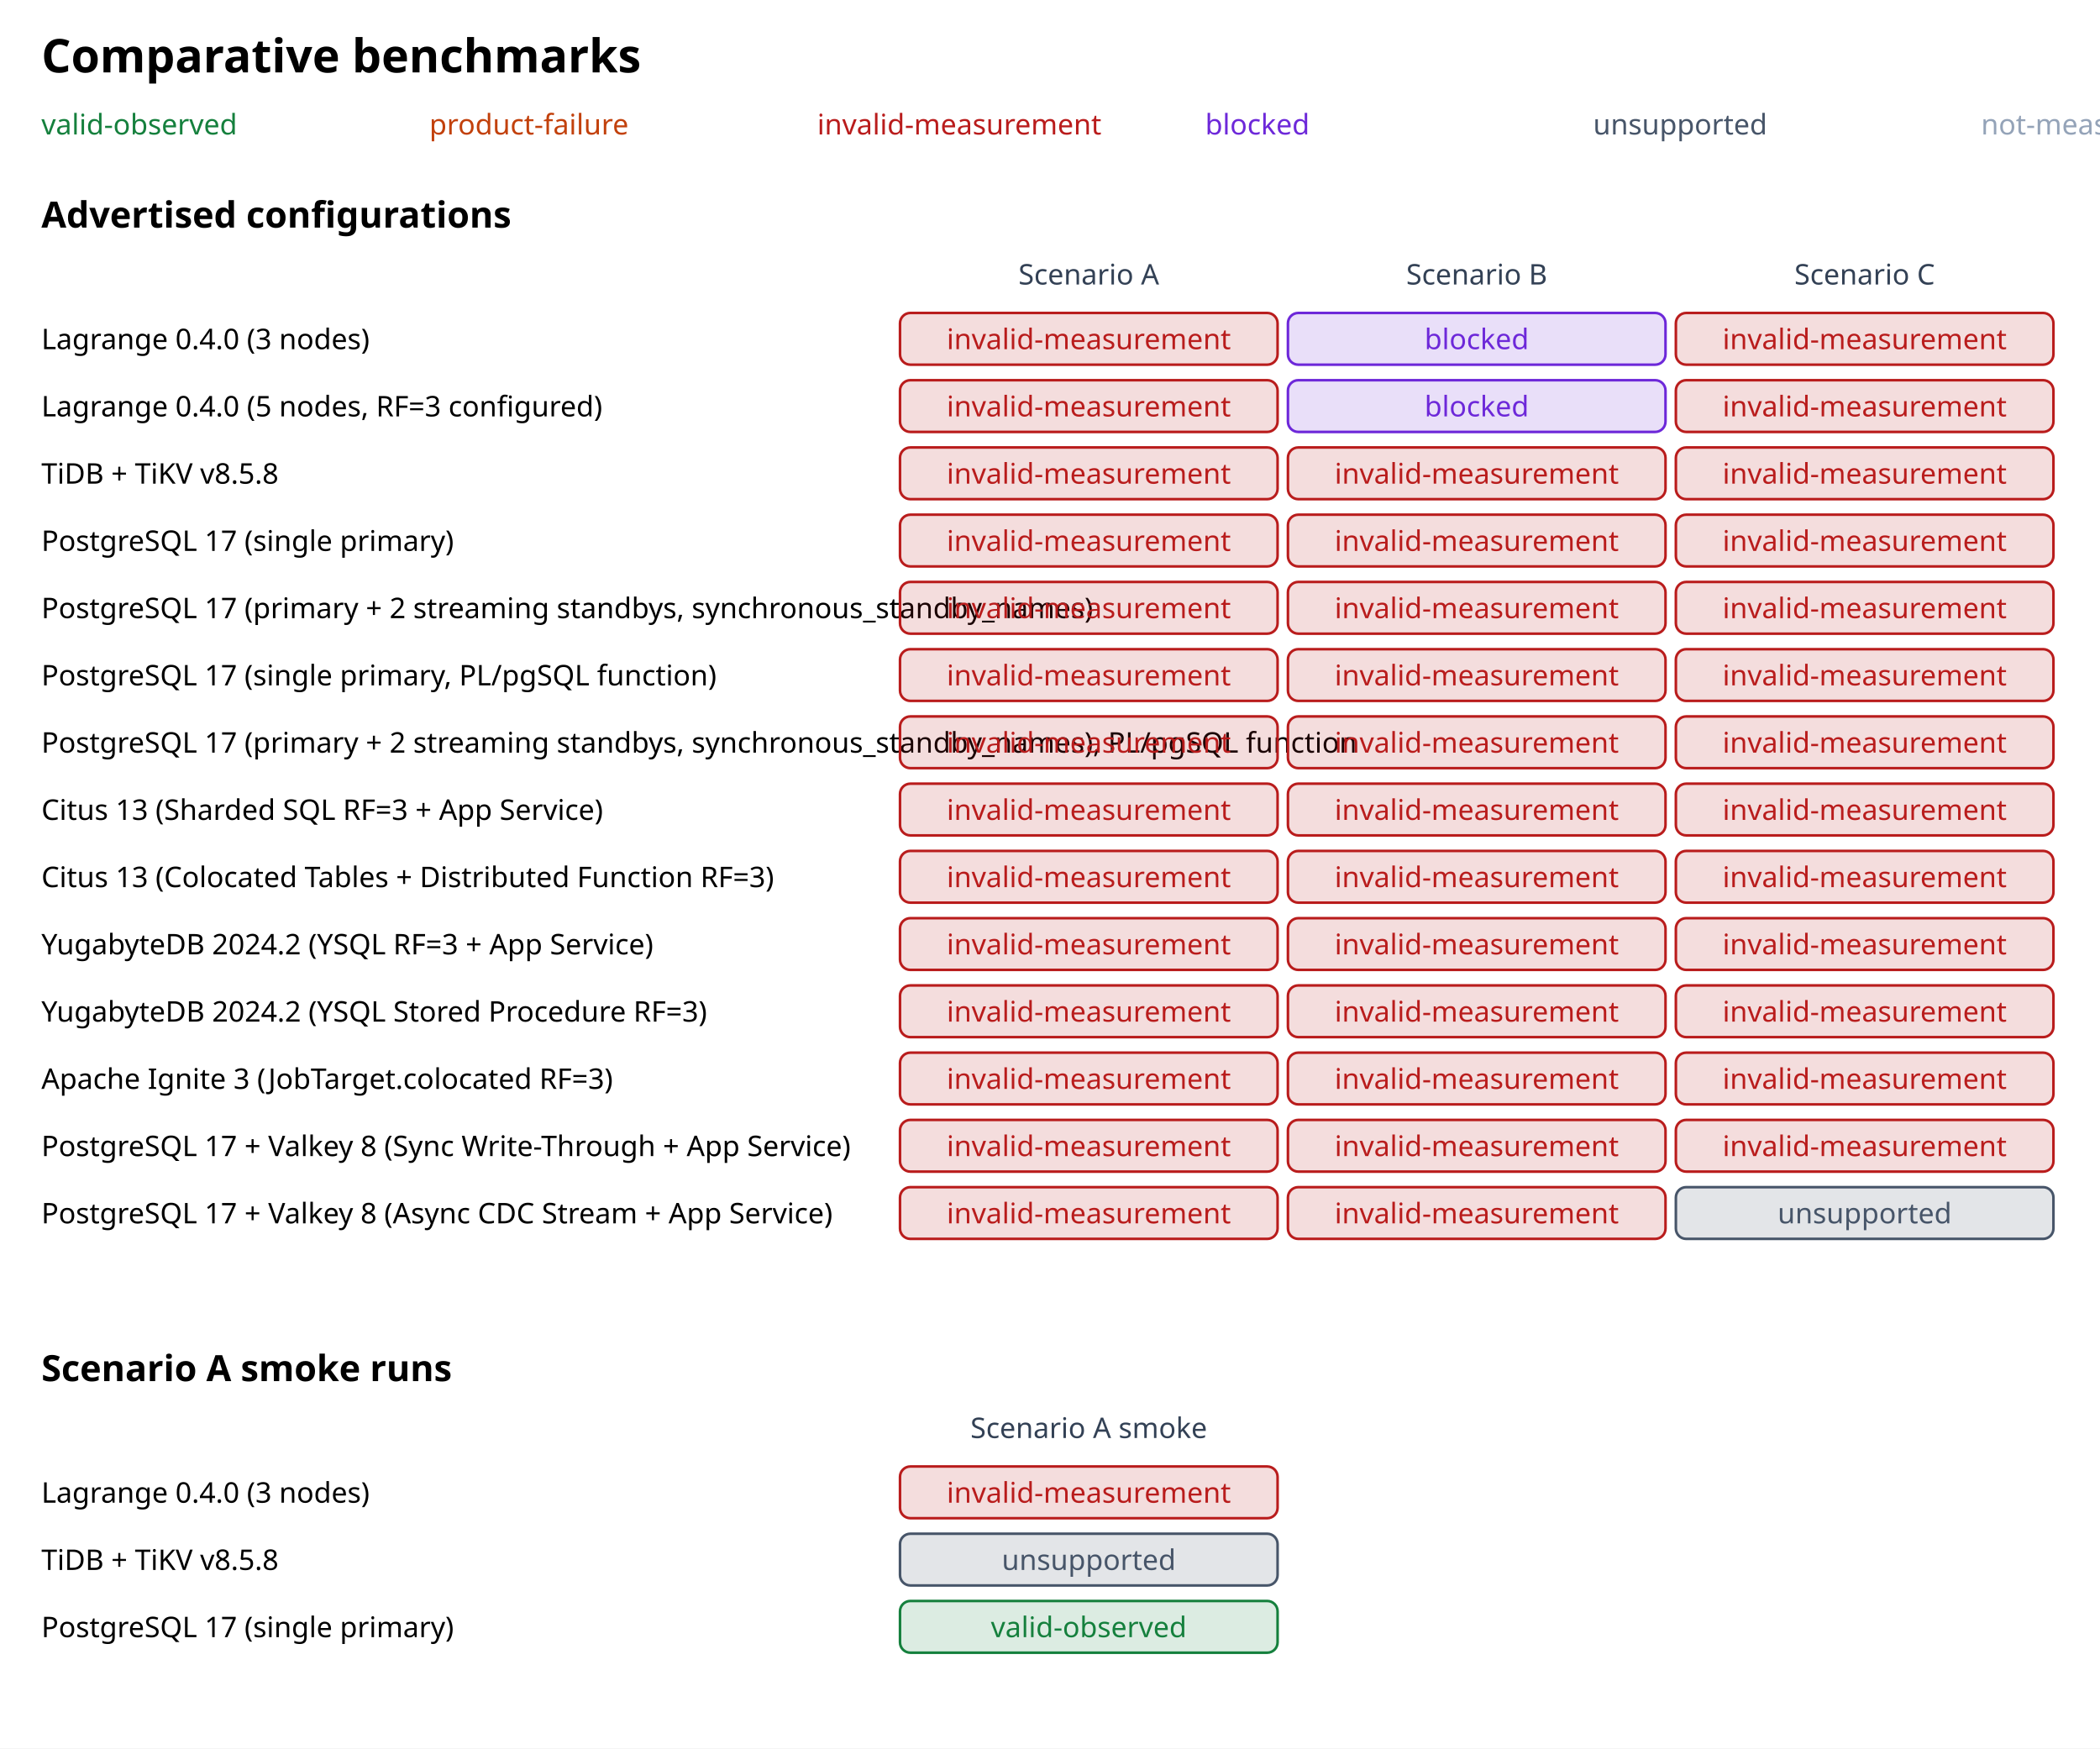
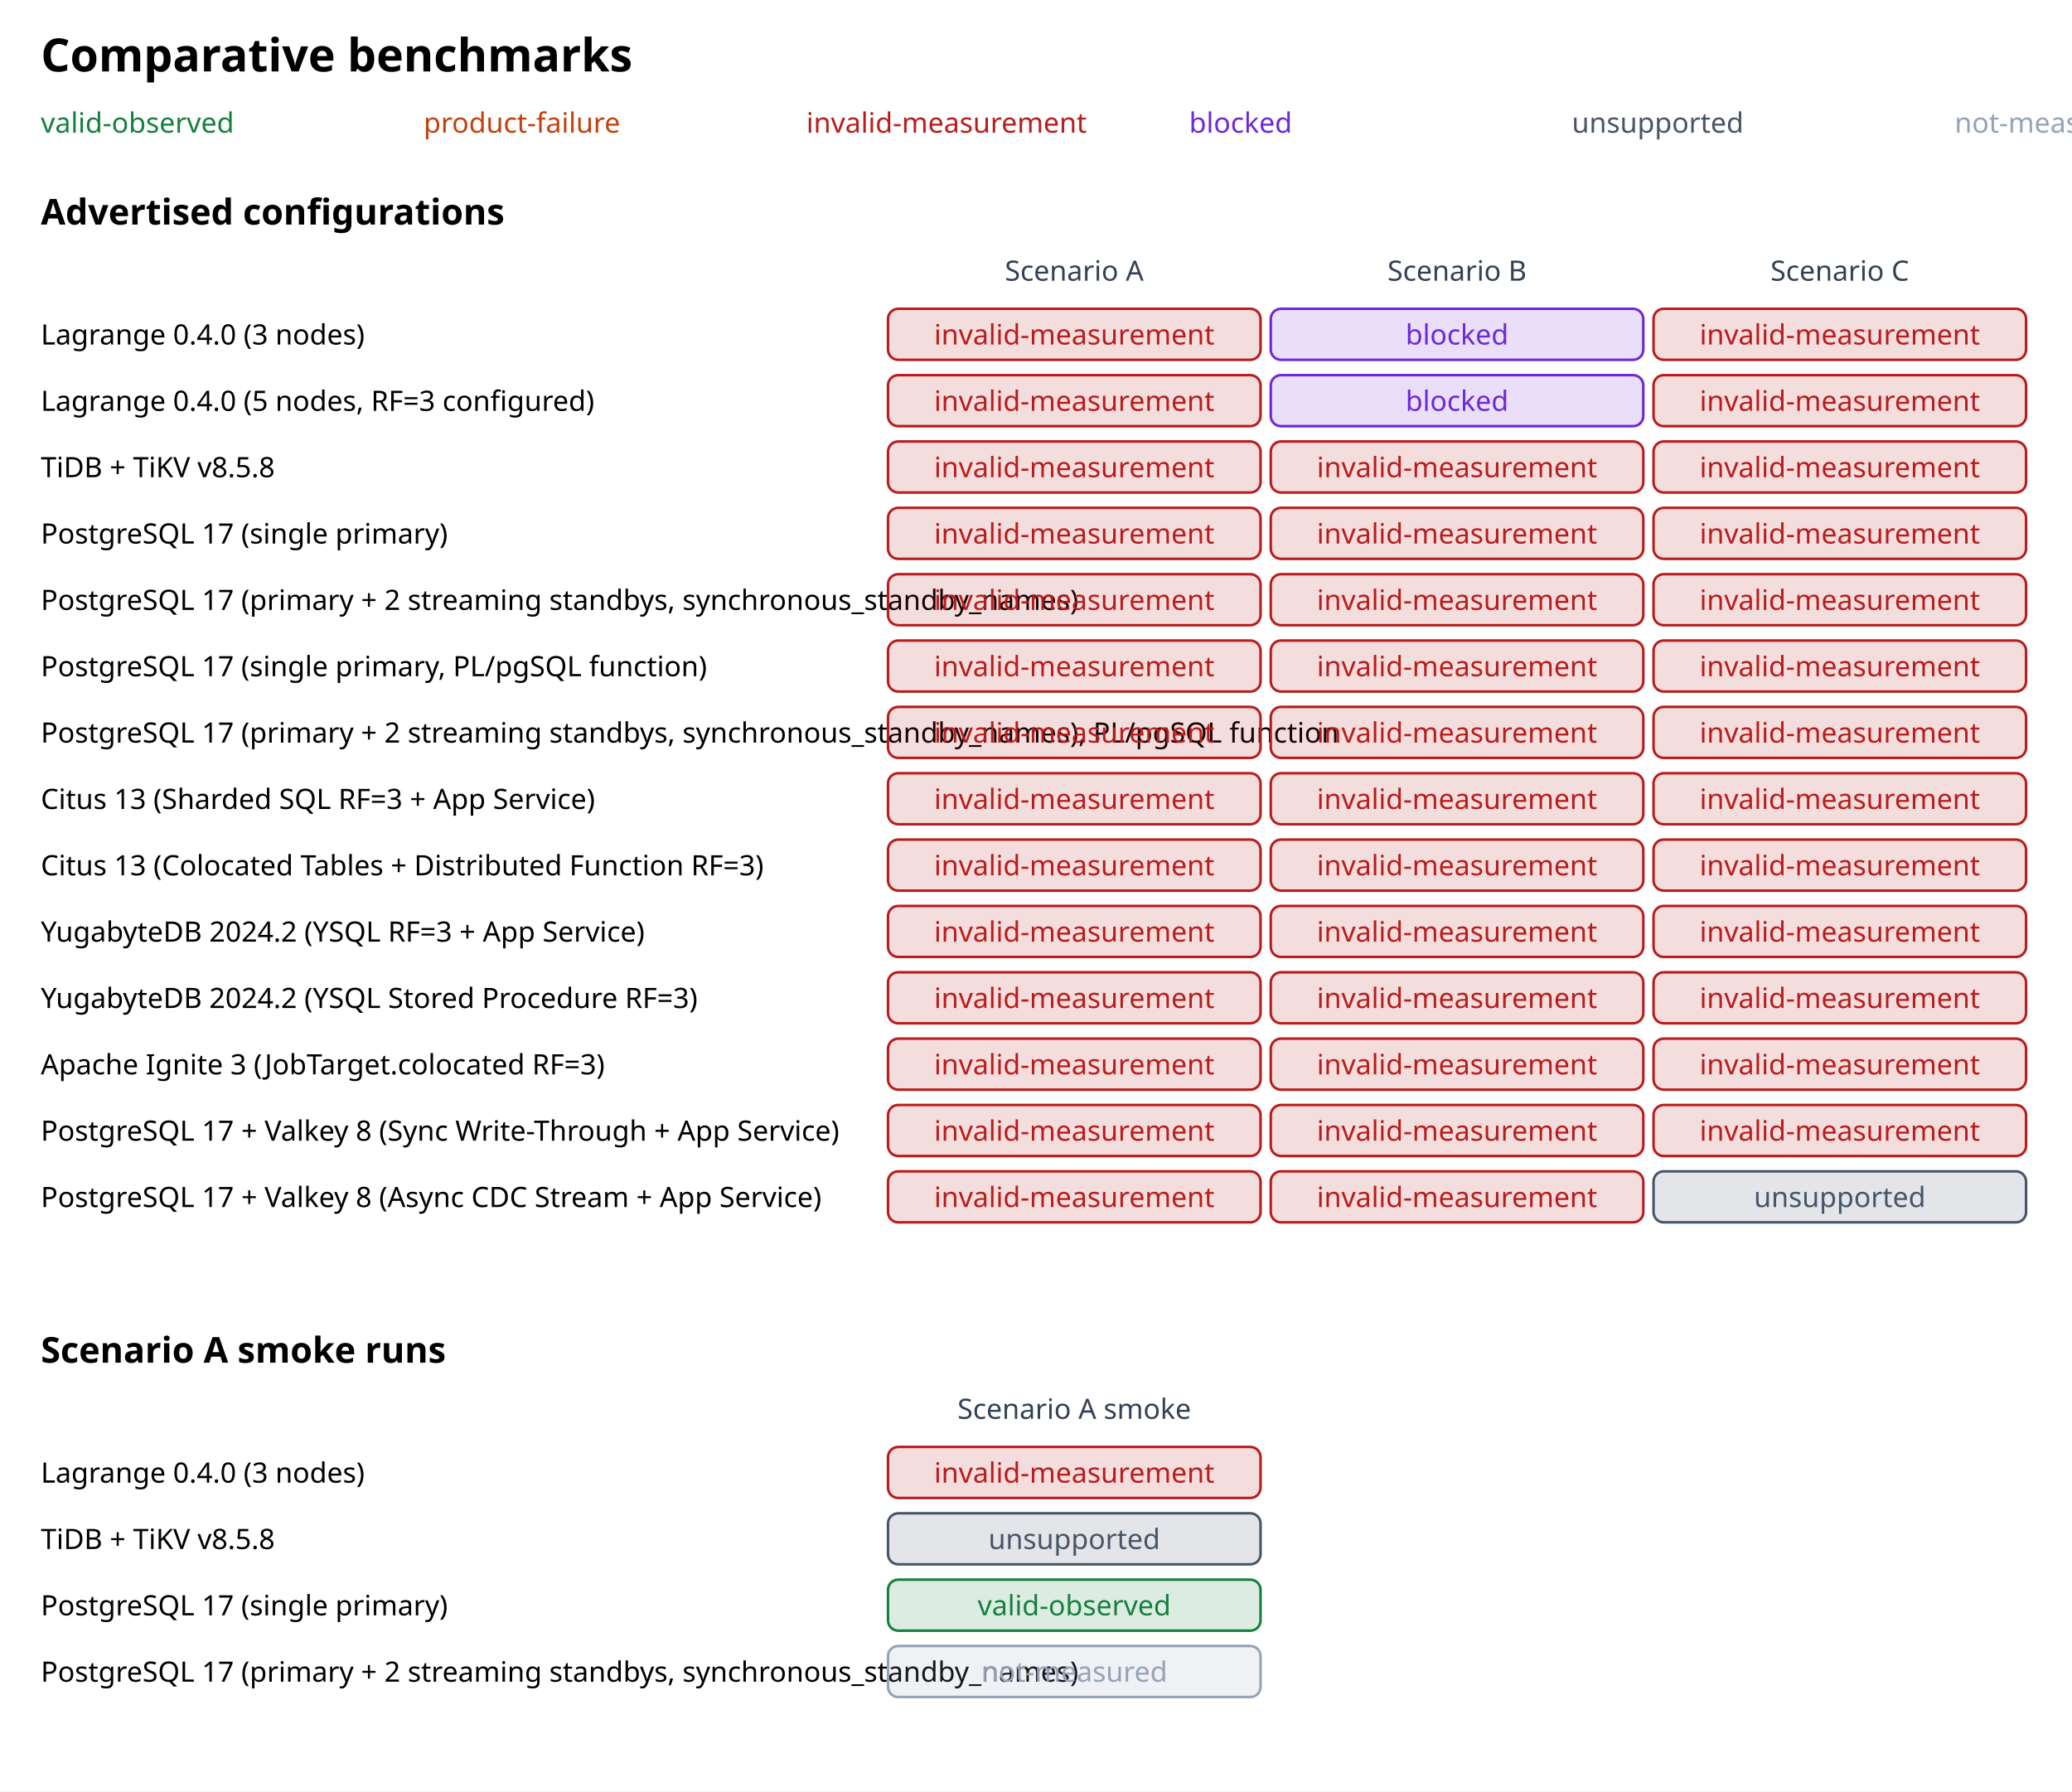
- <svg xmlns="http://www.w3.org/2000/svg" width="812" height="676" viewBox="0 0 812 676" font-family="sans-serif">
+ <svg xmlns="http://www.w3.org/2000/svg" width="812" height="702" viewBox="0 0 812 702" font-family="sans-serif">
  <rect width="100%" height="100%" fill="#ffffff" />
  <text x="16" y="28" font-size="18" font-weight="700">Comparative benchmarks</text>
  <text x="16" y="52" font-size="11" fill="#15803d">valid-observed</text>
  <text x="166" y="52" font-size="11" fill="#c2410c">product-failure</text>
  <text x="316" y="52" font-size="11" fill="#b91c1c">invalid-measurement</text>
  <text x="466" y="52" font-size="11" fill="#6d28d9">blocked</text>
  <text x="616" y="52" font-size="11" fill="#475569">unsupported</text>
  <text x="766" y="52" font-size="11" fill="#94a3b8">not-measured</text>
  <text x="16" y="88" font-size="14" font-weight="600">Advertised configurations</text>
  <text x="421" y="110" text-anchor="middle" font-size="11" fill="#334155">Scenario A</text>
  <text x="571" y="110" text-anchor="middle" font-size="11" fill="#334155">Scenario B</text>
  <text x="721" y="110" text-anchor="middle" font-size="11" fill="#334155">Scenario C</text>
  <text x="16" y="135" font-size="11">Lagrange 0.4.0 (3 nodes)</text>
  <g>
    <rect x="348" y="121" width="146" height="20" rx="4" fill="#b91c1c" fill-opacity="0.15" stroke="#b91c1c" />
    <text x="421" y="135" text-anchor="middle" font-size="11" fill="#b91c1c">invalid-measurement</text>
  </g>
  <g>
    <rect x="498" y="121" width="146" height="20" rx="4" fill="#6d28d9" fill-opacity="0.15" stroke="#6d28d9" />
    <text x="571" y="135" text-anchor="middle" font-size="11" fill="#6d28d9">blocked</text>
  </g>
  <g>
    <rect x="648" y="121" width="146" height="20" rx="4" fill="#b91c1c" fill-opacity="0.15" stroke="#b91c1c" />
    <text x="721" y="135" text-anchor="middle" font-size="11" fill="#b91c1c">invalid-measurement</text>
  </g>
  <text x="16" y="161" font-size="11">Lagrange 0.4.0 (5 nodes, RF=3 configured)</text>
  <g>
    <rect x="348" y="147" width="146" height="20" rx="4" fill="#b91c1c" fill-opacity="0.15" stroke="#b91c1c" />
    <text x="421" y="161" text-anchor="middle" font-size="11" fill="#b91c1c">invalid-measurement</text>
  </g>
  <g>
    <rect x="498" y="147" width="146" height="20" rx="4" fill="#6d28d9" fill-opacity="0.15" stroke="#6d28d9" />
    <text x="571" y="161" text-anchor="middle" font-size="11" fill="#6d28d9">blocked</text>
  </g>
  <g>
    <rect x="648" y="147" width="146" height="20" rx="4" fill="#b91c1c" fill-opacity="0.15" stroke="#b91c1c" />
    <text x="721" y="161" text-anchor="middle" font-size="11" fill="#b91c1c">invalid-measurement</text>
  </g>
  <text x="16" y="187" font-size="11">TiDB + TiKV v8.5.8</text>
  <g>
    <rect x="348" y="173" width="146" height="20" rx="4" fill="#b91c1c" fill-opacity="0.15" stroke="#b91c1c" />
    <text x="421" y="187" text-anchor="middle" font-size="11" fill="#b91c1c">invalid-measurement</text>
  </g>
  <g>
    <rect x="498" y="173" width="146" height="20" rx="4" fill="#b91c1c" fill-opacity="0.15" stroke="#b91c1c" />
    <text x="571" y="187" text-anchor="middle" font-size="11" fill="#b91c1c">invalid-measurement</text>
  </g>
  <g>
    <rect x="648" y="173" width="146" height="20" rx="4" fill="#b91c1c" fill-opacity="0.15" stroke="#b91c1c" />
    <text x="721" y="187" text-anchor="middle" font-size="11" fill="#b91c1c">invalid-measurement</text>
  </g>
  <text x="16" y="213" font-size="11">PostgreSQL 17 (single primary)</text>
  <g>
    <rect x="348" y="199" width="146" height="20" rx="4" fill="#b91c1c" fill-opacity="0.15" stroke="#b91c1c" />
    <text x="421" y="213" text-anchor="middle" font-size="11" fill="#b91c1c">invalid-measurement</text>
  </g>
  <g>
    <rect x="498" y="199" width="146" height="20" rx="4" fill="#b91c1c" fill-opacity="0.15" stroke="#b91c1c" />
    <text x="571" y="213" text-anchor="middle" font-size="11" fill="#b91c1c">invalid-measurement</text>
  </g>
  <g>
    <rect x="648" y="199" width="146" height="20" rx="4" fill="#b91c1c" fill-opacity="0.15" stroke="#b91c1c" />
    <text x="721" y="213" text-anchor="middle" font-size="11" fill="#b91c1c">invalid-measurement</text>
  </g>
  <text x="16" y="239" font-size="11">PostgreSQL 17 (primary + 2 streaming standbys, synchronous_standby_names)</text>
  <g>
    <rect x="348" y="225" width="146" height="20" rx="4" fill="#b91c1c" fill-opacity="0.15" stroke="#b91c1c" />
    <text x="421" y="239" text-anchor="middle" font-size="11" fill="#b91c1c">invalid-measurement</text>
  </g>
  <g>
    <rect x="498" y="225" width="146" height="20" rx="4" fill="#b91c1c" fill-opacity="0.15" stroke="#b91c1c" />
    <text x="571" y="239" text-anchor="middle" font-size="11" fill="#b91c1c">invalid-measurement</text>
  </g>
  <g>
    <rect x="648" y="225" width="146" height="20" rx="4" fill="#b91c1c" fill-opacity="0.15" stroke="#b91c1c" />
    <text x="721" y="239" text-anchor="middle" font-size="11" fill="#b91c1c">invalid-measurement</text>
  </g>
  <text x="16" y="265" font-size="11">PostgreSQL 17 (single primary, PL/pgSQL function)</text>
  <g>
    <rect x="348" y="251" width="146" height="20" rx="4" fill="#b91c1c" fill-opacity="0.15" stroke="#b91c1c" />
    <text x="421" y="265" text-anchor="middle" font-size="11" fill="#b91c1c">invalid-measurement</text>
  </g>
  <g>
    <rect x="498" y="251" width="146" height="20" rx="4" fill="#b91c1c" fill-opacity="0.15" stroke="#b91c1c" />
    <text x="571" y="265" text-anchor="middle" font-size="11" fill="#b91c1c">invalid-measurement</text>
  </g>
  <g>
    <rect x="648" y="251" width="146" height="20" rx="4" fill="#b91c1c" fill-opacity="0.15" stroke="#b91c1c" />
    <text x="721" y="265" text-anchor="middle" font-size="11" fill="#b91c1c">invalid-measurement</text>
  </g>
  <text x="16" y="291" font-size="11">PostgreSQL 17 (primary + 2 streaming standbys, synchronous_standby_names), PL/pgSQL function</text>
  <g>
    <rect x="348" y="277" width="146" height="20" rx="4" fill="#b91c1c" fill-opacity="0.15" stroke="#b91c1c" />
    <text x="421" y="291" text-anchor="middle" font-size="11" fill="#b91c1c">invalid-measurement</text>
  </g>
  <g>
    <rect x="498" y="277" width="146" height="20" rx="4" fill="#b91c1c" fill-opacity="0.15" stroke="#b91c1c" />
    <text x="571" y="291" text-anchor="middle" font-size="11" fill="#b91c1c">invalid-measurement</text>
  </g>
  <g>
    <rect x="648" y="277" width="146" height="20" rx="4" fill="#b91c1c" fill-opacity="0.15" stroke="#b91c1c" />
    <text x="721" y="291" text-anchor="middle" font-size="11" fill="#b91c1c">invalid-measurement</text>
  </g>
  <text x="16" y="317" font-size="11">Citus 13 (Sharded SQL RF=3 + App Service)</text>
  <g>
    <rect x="348" y="303" width="146" height="20" rx="4" fill="#b91c1c" fill-opacity="0.15" stroke="#b91c1c" />
    <text x="421" y="317" text-anchor="middle" font-size="11" fill="#b91c1c">invalid-measurement</text>
  </g>
  <g>
    <rect x="498" y="303" width="146" height="20" rx="4" fill="#b91c1c" fill-opacity="0.15" stroke="#b91c1c" />
    <text x="571" y="317" text-anchor="middle" font-size="11" fill="#b91c1c">invalid-measurement</text>
  </g>
  <g>
    <rect x="648" y="303" width="146" height="20" rx="4" fill="#b91c1c" fill-opacity="0.15" stroke="#b91c1c" />
    <text x="721" y="317" text-anchor="middle" font-size="11" fill="#b91c1c">invalid-measurement</text>
  </g>
  <text x="16" y="343" font-size="11">Citus 13 (Colocated Tables + Distributed Function RF=3)</text>
  <g>
    <rect x="348" y="329" width="146" height="20" rx="4" fill="#b91c1c" fill-opacity="0.15" stroke="#b91c1c" />
    <text x="421" y="343" text-anchor="middle" font-size="11" fill="#b91c1c">invalid-measurement</text>
  </g>
  <g>
    <rect x="498" y="329" width="146" height="20" rx="4" fill="#b91c1c" fill-opacity="0.15" stroke="#b91c1c" />
    <text x="571" y="343" text-anchor="middle" font-size="11" fill="#b91c1c">invalid-measurement</text>
  </g>
  <g>
    <rect x="648" y="329" width="146" height="20" rx="4" fill="#b91c1c" fill-opacity="0.15" stroke="#b91c1c" />
    <text x="721" y="343" text-anchor="middle" font-size="11" fill="#b91c1c">invalid-measurement</text>
  </g>
  <text x="16" y="369" font-size="11">YugabyteDB 2024.2 (YSQL RF=3 + App Service)</text>
  <g>
    <rect x="348" y="355" width="146" height="20" rx="4" fill="#b91c1c" fill-opacity="0.15" stroke="#b91c1c" />
    <text x="421" y="369" text-anchor="middle" font-size="11" fill="#b91c1c">invalid-measurement</text>
  </g>
  <g>
    <rect x="498" y="355" width="146" height="20" rx="4" fill="#b91c1c" fill-opacity="0.15" stroke="#b91c1c" />
    <text x="571" y="369" text-anchor="middle" font-size="11" fill="#b91c1c">invalid-measurement</text>
  </g>
  <g>
    <rect x="648" y="355" width="146" height="20" rx="4" fill="#b91c1c" fill-opacity="0.15" stroke="#b91c1c" />
    <text x="721" y="369" text-anchor="middle" font-size="11" fill="#b91c1c">invalid-measurement</text>
  </g>
  <text x="16" y="395" font-size="11">YugabyteDB 2024.2 (YSQL Stored Procedure RF=3)</text>
  <g>
    <rect x="348" y="381" width="146" height="20" rx="4" fill="#b91c1c" fill-opacity="0.15" stroke="#b91c1c" />
    <text x="421" y="395" text-anchor="middle" font-size="11" fill="#b91c1c">invalid-measurement</text>
  </g>
  <g>
    <rect x="498" y="381" width="146" height="20" rx="4" fill="#b91c1c" fill-opacity="0.15" stroke="#b91c1c" />
    <text x="571" y="395" text-anchor="middle" font-size="11" fill="#b91c1c">invalid-measurement</text>
  </g>
  <g>
    <rect x="648" y="381" width="146" height="20" rx="4" fill="#b91c1c" fill-opacity="0.15" stroke="#b91c1c" />
    <text x="721" y="395" text-anchor="middle" font-size="11" fill="#b91c1c">invalid-measurement</text>
  </g>
  <text x="16" y="421" font-size="11">Apache Ignite 3 (JobTarget.colocated RF=3)</text>
  <g>
    <rect x="348" y="407" width="146" height="20" rx="4" fill="#b91c1c" fill-opacity="0.15" stroke="#b91c1c" />
    <text x="421" y="421" text-anchor="middle" font-size="11" fill="#b91c1c">invalid-measurement</text>
  </g>
  <g>
    <rect x="498" y="407" width="146" height="20" rx="4" fill="#b91c1c" fill-opacity="0.15" stroke="#b91c1c" />
    <text x="571" y="421" text-anchor="middle" font-size="11" fill="#b91c1c">invalid-measurement</text>
  </g>
  <g>
    <rect x="648" y="407" width="146" height="20" rx="4" fill="#b91c1c" fill-opacity="0.15" stroke="#b91c1c" />
    <text x="721" y="421" text-anchor="middle" font-size="11" fill="#b91c1c">invalid-measurement</text>
  </g>
  <text x="16" y="447" font-size="11">PostgreSQL 17 + Valkey 8 (Sync Write-Through + App Service)</text>
  <g>
    <rect x="348" y="433" width="146" height="20" rx="4" fill="#b91c1c" fill-opacity="0.15" stroke="#b91c1c" />
    <text x="421" y="447" text-anchor="middle" font-size="11" fill="#b91c1c">invalid-measurement</text>
  </g>
  <g>
    <rect x="498" y="433" width="146" height="20" rx="4" fill="#b91c1c" fill-opacity="0.15" stroke="#b91c1c" />
    <text x="571" y="447" text-anchor="middle" font-size="11" fill="#b91c1c">invalid-measurement</text>
  </g>
  <g>
    <rect x="648" y="433" width="146" height="20" rx="4" fill="#b91c1c" fill-opacity="0.15" stroke="#b91c1c" />
    <text x="721" y="447" text-anchor="middle" font-size="11" fill="#b91c1c">invalid-measurement</text>
  </g>
  <text x="16" y="473" font-size="11">PostgreSQL 17 + Valkey 8 (Async CDC Stream + App Service)</text>
  <g>
    <rect x="348" y="459" width="146" height="20" rx="4" fill="#b91c1c" fill-opacity="0.15" stroke="#b91c1c" />
    <text x="421" y="473" text-anchor="middle" font-size="11" fill="#b91c1c">invalid-measurement</text>
  </g>
  <g>
    <rect x="498" y="459" width="146" height="20" rx="4" fill="#b91c1c" fill-opacity="0.15" stroke="#b91c1c" />
    <text x="571" y="473" text-anchor="middle" font-size="11" fill="#b91c1c">invalid-measurement</text>
  </g>
  <g>
    <rect x="648" y="459" width="146" height="20" rx="4" fill="#475569" fill-opacity="0.15" stroke="#475569" />
    <text x="721" y="473" text-anchor="middle" font-size="11" fill="#475569">unsupported</text>
  </g>
  <text x="16" y="534" font-size="14" font-weight="600">Scenario A smoke runs</text>
  <text x="421" y="556" text-anchor="middle" font-size="11" fill="#334155">Scenario A smoke</text>
  <text x="16" y="581" font-size="11">Lagrange 0.4.0 (3 nodes)</text>
  <g>
    <rect x="348" y="567" width="146" height="20" rx="4" fill="#b91c1c" fill-opacity="0.15" stroke="#b91c1c" />
    <text x="421" y="581" text-anchor="middle" font-size="11" fill="#b91c1c">invalid-measurement</text>
  </g>
  <text x="16" y="607" font-size="11">TiDB + TiKV v8.5.8</text>
  <g>
    <rect x="348" y="593" width="146" height="20" rx="4" fill="#475569" fill-opacity="0.15" stroke="#475569" />
    <text x="421" y="607" text-anchor="middle" font-size="11" fill="#475569">unsupported</text>
  </g>
  <text x="16" y="633" font-size="11">PostgreSQL 17 (single primary)</text>
  <g>
    <rect x="348" y="619" width="146" height="20" rx="4" fill="#15803d" fill-opacity="0.15" stroke="#15803d" />
    <text x="421" y="633" text-anchor="middle" font-size="11" fill="#15803d">valid-observed</text>
  </g>
+   <text x="16" y="659" font-size="11">PostgreSQL 17 (primary + 2 streaming standbys, synchronous_standby_names)</text>
+   <g>
+     <rect x="348" y="645" width="146" height="20" rx="4" fill="#94a3b8" fill-opacity="0.15" stroke="#94a3b8" />
+     <text x="421" y="659" text-anchor="middle" font-size="11" fill="#94a3b8">not-measured</text>
+   </g>
</svg>
